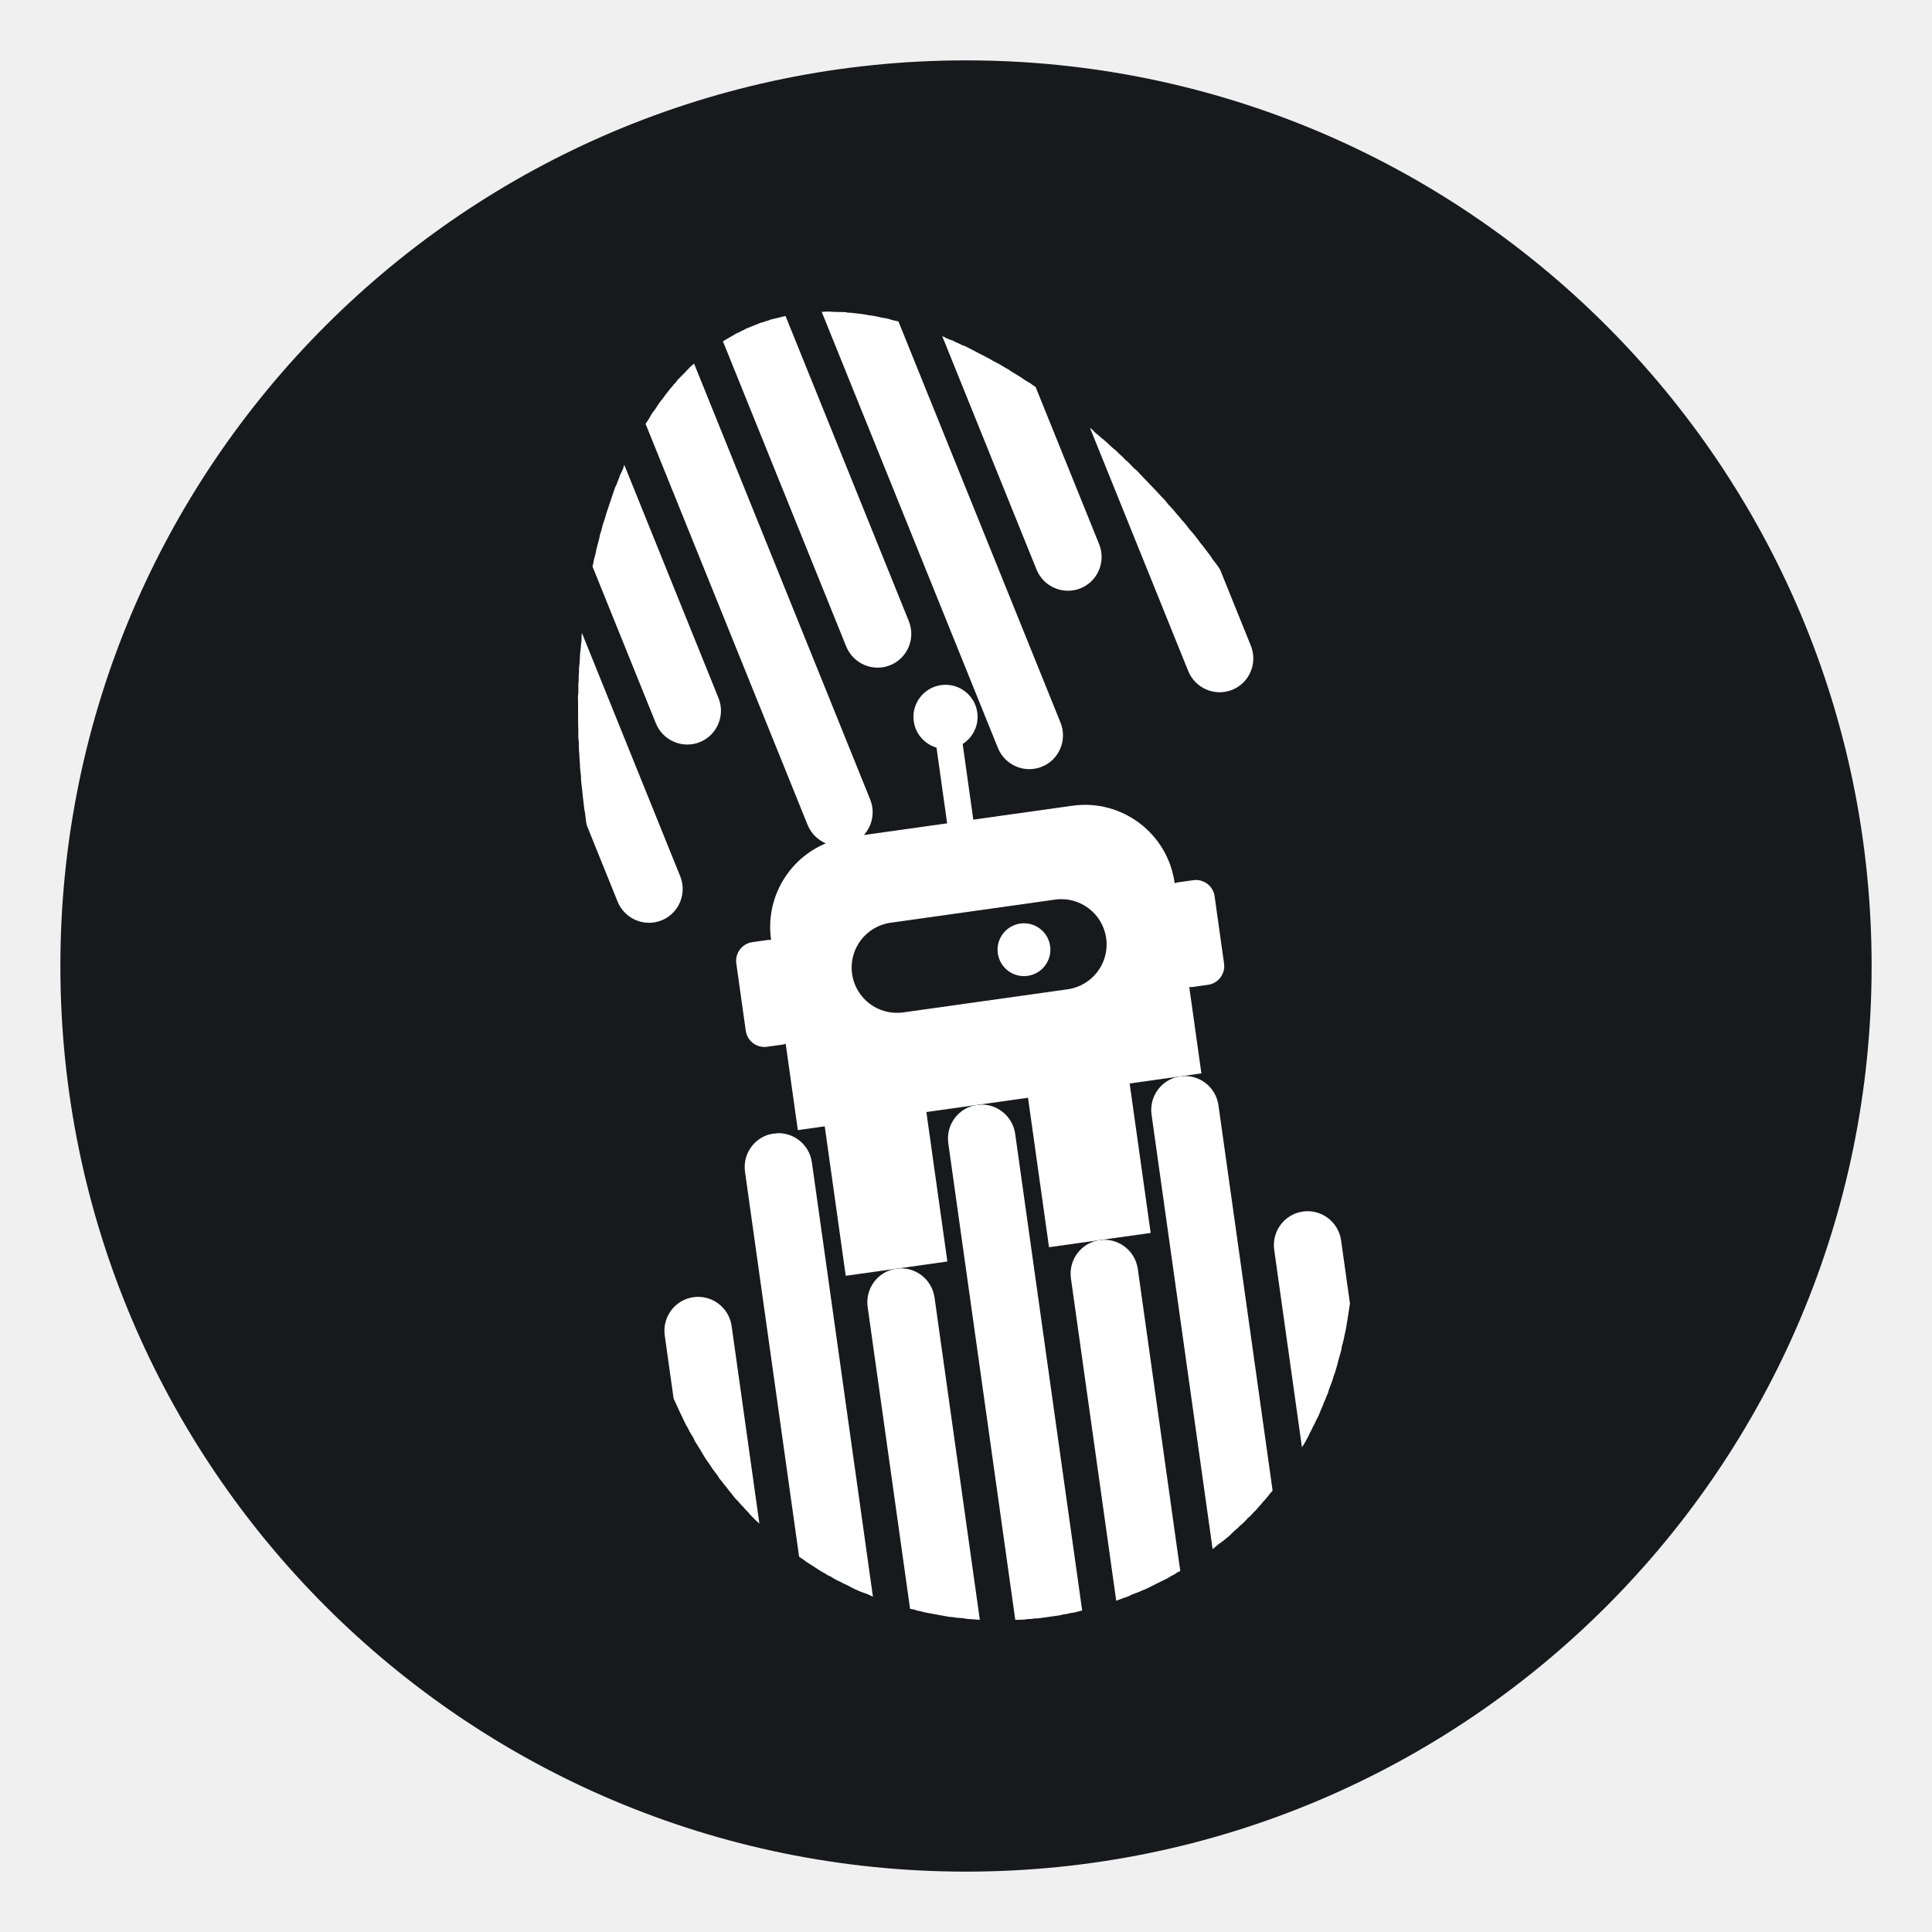
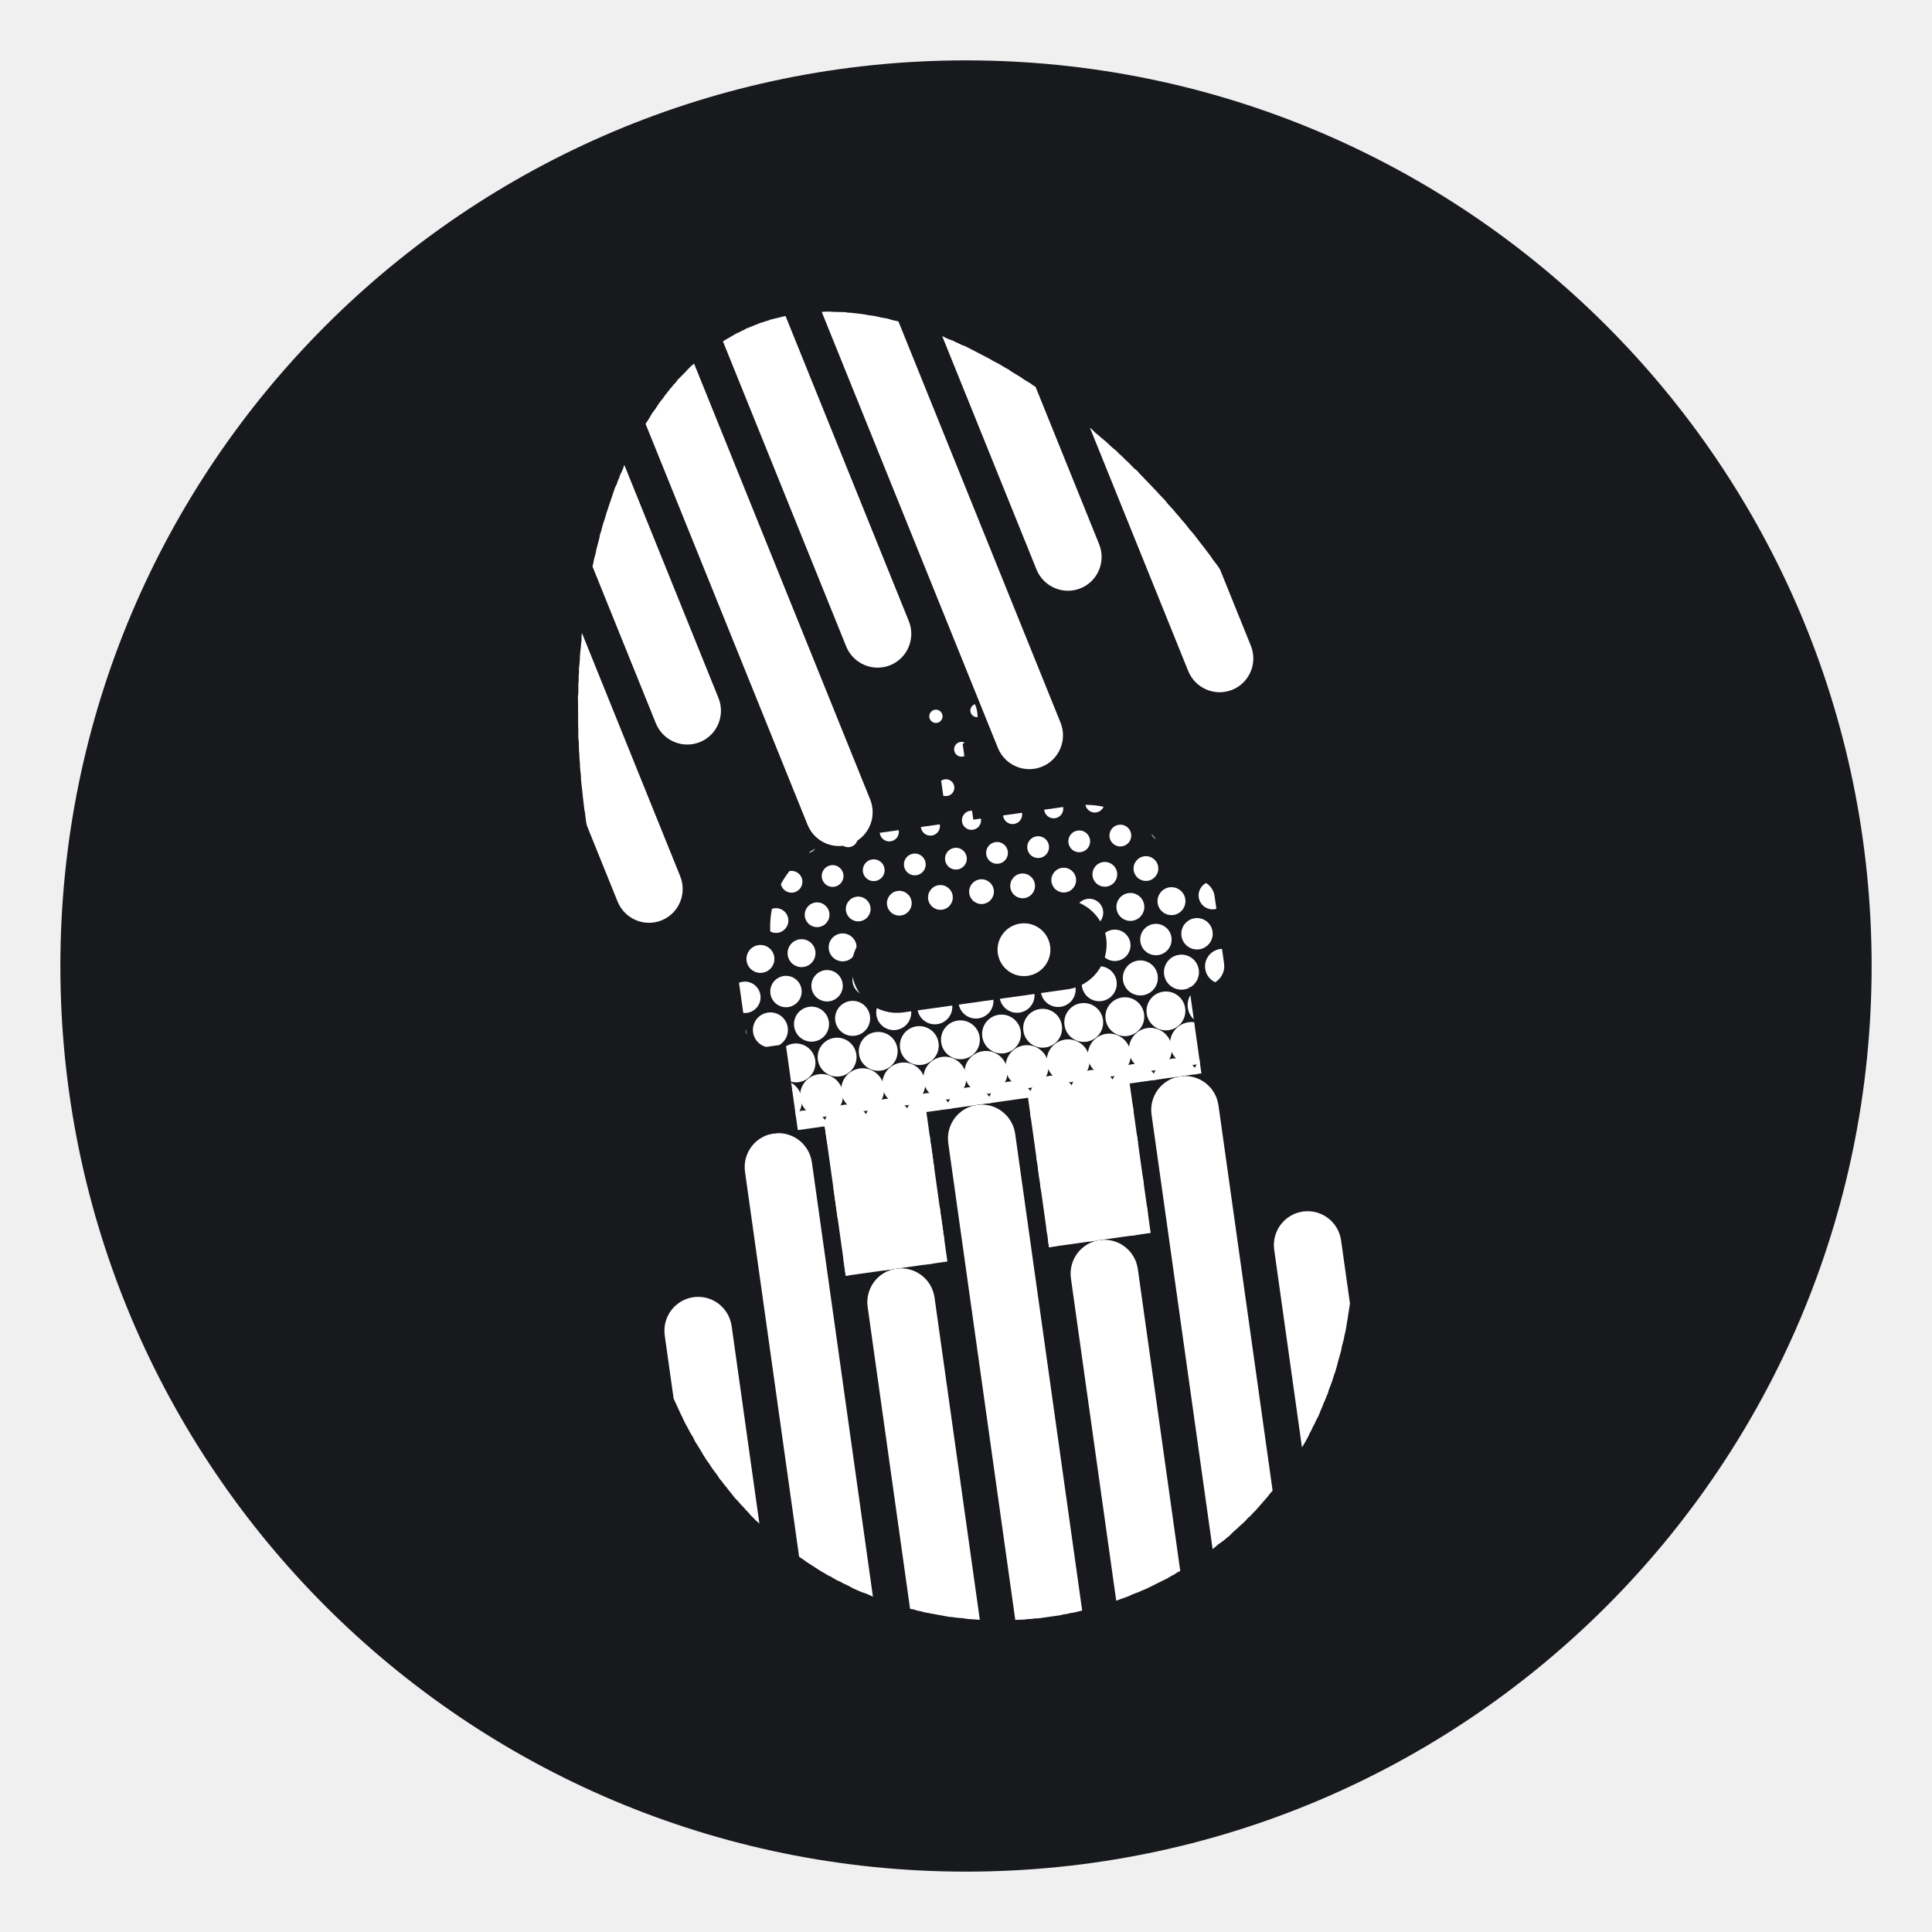
<svg xmlns="http://www.w3.org/2000/svg" viewBox="0 0 512 512" width="512" height="512">
  <g transform="translate(0.00 0.00) scale(1)">
    <circle cx="256.0" cy="256.0" r="240" fill="#17191d" />
    <clipPath id="cek">
      <path d="M256.0,170.0 L256.7,170.0 L257.4,170.0 L258.1,170.0 L258.8,170.1 L259.4,170.1 L260.1,170.2 L260.8,170.2 L261.5,170.3 L262.2,170.4 L262.9,170.5 L263.6,170.6 L264.3,170.7 L264.9,170.8 L265.6,170.9 L266.3,171.1 L267.0,171.2 L267.7,171.4 L268.4,171.6 L269.1,171.7 L269.8,171.9 L270.4,172.1 L271.1,172.3 L271.8,172.5 L272.5,172.8 L273.2,173.0 L273.8,173.2 L274.5,173.5 L275.2,173.7 L275.9,174.0 L276.6,174.3 L277.2,174.6 L277.9,174.9 L278.6,175.2 L279.3,175.5 L280.0,175.8 L280.6,176.2 L281.3,176.5 L282.0,176.9 L282.6,177.2 L283.3,177.6 L284.0,178.0 L284.7,178.4 L285.3,178.8 L286.0,179.2 L286.7,179.6 L287.3,180.0 L288.0,180.5 L288.6,180.9 L289.3,181.3 L290.0,181.8 L290.6,182.3 L291.3,182.8 L291.9,183.2 L292.6,183.7 L293.2,184.2 L293.9,184.7 L294.5,185.3 L295.2,185.8 L295.8,186.3 L296.5,186.9 L297.1,187.4 L297.8,188.0 L298.4,188.6 L299.1,189.1 L299.7,189.7 L300.3,190.3 L301.0,190.9 L301.6,191.5 L302.2,192.2 L302.8,192.8 L303.5,193.4 L304.1,194.1 L304.7,194.7 L305.3,195.4 L306.0,196.0 L306.6,196.7 L307.2,197.4 L307.8,198.1 L308.4,198.8 L309.0,199.5 L309.6,200.2 L310.2,200.9 L310.8,201.6 L311.4,202.4 L312.0,203.1 L312.6,203.8 L313.2,204.6 L313.8,205.4 L314.4,206.1 L314.9,206.9 L315.5,207.7 L316.1,208.5 L316.7,209.3 L317.2,210.1 L317.8,210.9 L318.4,211.7 L318.9,212.5 L319.5,213.3 L320.1,214.2 L320.6,215.0 L321.2,215.9 L321.7,216.7 L322.2,217.6 L322.8,218.4 L323.3,219.3 L323.8,220.2 L324.4,221.1 L324.9,221.9 L325.4,222.8 L325.9,223.7 L326.4,224.6 L327.0,225.5 L327.5,226.5 L328.0,227.4 L328.5,228.3 L329.0,229.2 L329.4,230.2 L329.9,231.1 L330.4,232.1 L330.9,233.0 L331.4,234.0 L331.8,234.9 L332.3,235.9 L332.8,236.8 L333.2,237.8 L333.7,238.8 L334.1,239.8 L334.6,240.8 L335.0,241.8 L335.4,242.8 L335.9,243.7 L336.3,244.8 L336.7,245.8 L337.1,246.8 L337.5,247.8 L337.9,248.8 L338.3,249.8 L338.7,250.8 L339.1,251.9 L339.5,252.9 L339.9,253.9 L340.2,255.0 L340.6,256.0 L341.0,257.1 L341.3,258.1 L341.7,259.2 L342.0,260.2 L342.4,261.3 L342.7,262.3 L343.0,263.4 L343.4,264.5 L343.7,265.5 L344.0,266.6 L344.3,267.7 L344.6,268.7 L344.9,269.8 L345.2,270.9 L345.5,272.0 L345.7,273.0 L346.0,274.1 L346.3,275.2 L346.5,276.3 L346.8,277.4 L347.0,278.5 L347.2,279.6 L347.5,280.6 L347.7,281.7 L347.9,282.8 L348.1,283.9 L348.3,285.0 L348.5,286.1 L348.7,287.2 L348.9,288.3 L349.1,289.4 L349.3,290.5 L349.4,291.6 L349.6,292.7 L349.7,293.8 L349.9,294.9 L350.0,296.0 L350.1,297.1 L350.2,298.2 L350.4,299.3 L350.5,300.4 L350.6,301.5 L350.7,302.6 L350.7,303.7 L350.8,304.8 L350.9,305.9 L350.9,307.0 L351.0,308.1 L351.0,309.2 L351.1,310.3 L351.1,311.4 L351.1,312.4 L351.2,313.5 L351.2,314.6 L351.2,315.7 L351.2,316.8 L351.1,317.9 L351.1,319.0 L351.1,320.0 L351.1,321.1 L351.0,322.2 L350.9,323.3 L350.9,324.3 L350.8,325.4 L350.7,326.5 L350.7,327.5 L350.6,328.6 L350.5,329.7 L350.3,330.7 L350.2,331.8 L350.1,332.8 L350.0,333.9 L349.8,334.9 L349.7,336.0 L349.5,337.0 L349.3,338.1 L349.2,339.1 L349.0,340.1 L348.8,341.2 L348.6,342.2 L348.4,343.2 L348.2,344.2 L347.9,345.2 L347.7,346.2 L347.5,347.2 L347.2,348.3 L347.0,349.2 L346.7,350.2 L346.4,351.2 L346.1,352.2 L345.8,353.2 L345.5,354.2 L345.2,355.2 L344.9,356.1 L344.6,357.1 L344.3,358.0 L343.9,359.0 L343.6,359.9 L343.2,360.9 L342.8,361.8 L342.5,362.8 L342.1,363.7 L341.7,364.6 L341.3,365.5 L340.9,366.5 L340.5,367.4 L340.1,368.3 L339.6,369.2 L339.2,370.1 L338.8,370.9 L338.3,371.8 L337.8,372.7 L337.4,373.6 L336.9,374.4 L336.4,375.3 L335.9,376.1 L335.4,377.0 L334.9,377.8 L334.4,378.7 L333.9,379.5 L333.3,380.3 L332.8,381.1 L332.2,381.9 L331.7,382.7 L331.1,383.5 L330.6,384.3 L330.0,385.1 L329.4,385.9 L328.8,386.6 L328.2,387.4 L327.6,388.2 L327.0,388.9 L326.4,389.6 L325.8,390.4 L325.1,391.1 L324.5,391.8 L323.8,392.5 L323.2,393.2 L322.5,393.9 L321.8,394.6 L321.2,395.3 L320.5,396.0 L319.8,396.6 L319.1,397.3 L318.4,397.9 L317.7,398.6 L317.0,399.2 L316.3,399.8 L315.5,400.5 L314.8,401.1 L314.1,401.7 L313.3,402.3 L312.6,402.9 L311.8,403.4 L311.1,404.0 L310.3,404.6 L309.5,405.1 L308.7,405.7 L307.9,406.2 L307.2,406.7 L306.4,407.3 L305.6,407.8 L304.8,408.3 L303.9,408.8 L303.1,409.2 L302.3,409.7 L301.5,410.2 L300.7,410.7 L299.8,411.1 L299.0,411.5 L298.1,412.0 L297.3,412.4 L296.4,412.8 L295.6,413.2 L294.7,413.6 L293.9,414.0 L293.0,414.4 L292.1,414.8 L291.2,415.1 L290.4,415.5 L289.5,415.8 L288.6,416.2 L287.7,416.5 L286.8,416.8 L285.9,417.1 L285.0,417.4 L284.1,417.7 L283.2,418.0 L282.3,418.3 L281.4,418.5 L280.4,418.8 L279.5,419.0 L278.6,419.2 L277.7,419.5 L276.8,419.7 L275.8,419.9 L274.9,420.1 L274.0,420.3 L273.0,420.4 L272.1,420.6 L271.2,420.8 L270.2,420.9 L269.3,421.1 L268.3,421.2 L267.4,421.3 L266.4,421.4 L265.5,421.5 L264.6,421.6 L263.6,421.7 L262.7,421.8 L261.7,421.8 L260.8,421.9 L259.8,421.9 L258.9,422.0 L257.9,422.0 L257.0,422.0 L256.0,422.0 L255.0,422.0 L254.1,422.0 L253.1,422.0 L252.2,421.9 L251.2,421.9 L250.3,421.8 L249.3,421.8 L248.4,421.7 L247.4,421.6 L246.5,421.5 L245.6,421.4 L244.6,421.3 L243.7,421.2 L242.7,421.1 L241.8,420.9 L240.8,420.8 L239.9,420.6 L239.0,420.4 L238.0,420.3 L237.1,420.1 L236.2,419.9 L235.2,419.7 L234.3,419.5 L233.4,419.2 L232.5,419.0 L231.6,418.8 L230.6,418.5 L229.7,418.3 L228.8,418.0 L227.9,417.7 L227.0,417.4 L226.1,417.1 L225.2,416.8 L224.3,416.5 L223.4,416.2 L222.5,415.8 L221.6,415.5 L220.8,415.1 L219.9,414.8 L219.0,414.4 L218.1,414.0 L217.3,413.6 L216.4,413.2 L215.6,412.8 L214.7,412.4 L213.9,412.0 L213.0,411.5 L212.2,411.1 L211.3,410.7 L210.5,410.2 L209.7,409.7 L208.9,409.2 L208.1,408.8 L207.2,408.3 L206.4,407.8 L205.6,407.3 L204.8,406.7 L204.1,406.2 L203.3,405.7 L202.5,405.1 L201.7,404.6 L200.9,404.0 L200.2,403.4 L199.4,402.9 L198.7,402.3 L197.9,401.7 L197.2,401.1 L196.5,400.5 L195.7,399.8 L195.0,399.2 L194.3,398.6 L193.6,397.9 L192.9,397.3 L192.2,396.6 L191.5,396.0 L190.8,395.3 L190.2,394.6 L189.5,393.9 L188.8,393.2 L188.2,392.5 L187.5,391.8 L186.9,391.1 L186.2,390.4 L185.6,389.6 L185.0,388.9 L184.4,388.2 L183.8,387.4 L183.2,386.6 L182.6,385.9 L182.0,385.1 L181.4,384.3 L180.9,383.5 L180.3,382.7 L179.8,381.9 L179.2,381.1 L178.7,380.3 L178.1,379.5 L177.6,378.7 L177.1,377.8 L176.6,377.0 L176.1,376.1 L175.6,375.3 L175.1,374.4 L174.6,373.6 L174.2,372.7 L173.7,371.8 L173.2,370.9 L172.8,370.1 L172.4,369.2 L171.9,368.3 L171.5,367.4 L171.1,366.5 L170.7,365.5 L170.3,364.6 L169.9,363.7 L169.5,362.8 L169.2,361.8 L168.8,360.9 L168.4,359.9 L168.1,359.0 L167.7,358.0 L167.4,357.1 L167.1,356.1 L166.8,355.2 L166.5,354.2 L166.2,353.2 L165.9,352.2 L165.6,351.2 L165.3,350.2 L165.0,349.2 L164.8,348.3 L164.5,347.2 L164.3,346.2 L164.1,345.2 L163.8,344.2 L163.6,343.2 L163.4,342.2 L163.2,341.2 L163.0,340.1 L162.8,339.1 L162.7,338.1 L162.5,337.0 L162.3,336.0 L162.2,334.9 L162.0,333.9 L161.9,332.8 L161.8,331.8 L161.7,330.7 L161.5,329.7 L161.4,328.6 L161.3,327.5 L161.3,326.5 L161.2,325.4 L161.1,324.3 L161.1,323.3 L161.0,322.2 L160.9,321.1 L160.9,320.0 L160.9,319.0 L160.9,317.9 L160.8,316.8 L160.8,315.7 L160.8,314.6 L160.8,313.5 L160.9,312.4 L160.9,311.4 L160.9,310.3 L161.0,309.2 L161.0,308.1 L161.1,307.0 L161.1,305.9 L161.2,304.8 L161.3,303.7 L161.3,302.6 L161.4,301.5 L161.5,300.4 L161.6,299.3 L161.8,298.2 L161.9,297.1 L162.0,296.0 L162.1,294.9 L162.3,293.8 L162.4,292.7 L162.6,291.6 L162.7,290.5 L162.9,289.4 L163.1,288.3 L163.3,287.2 L163.5,286.1 L163.7,285.0 L163.9,283.9 L164.1,282.8 L164.3,281.7 L164.5,280.6 L164.8,279.6 L165.0,278.5 L165.2,277.4 L165.5,276.3 L165.7,275.2 L166.0,274.1 L166.3,273.0 L166.5,272.0 L166.8,270.9 L167.1,269.8 L167.4,268.7 L167.7,267.7 L168.0,266.6 L168.3,265.5 L168.6,264.5 L169.0,263.4 L169.3,262.3 L169.6,261.3 L170.0,260.2 L170.3,259.2 L170.7,258.1 L171.0,257.1 L171.4,256.0 L171.8,255.0 L172.1,253.9 L172.5,252.9 L172.9,251.9 L173.3,250.8 L173.7,249.8 L174.1,248.8 L174.5,247.8 L174.9,246.8 L175.3,245.8 L175.7,244.8 L176.1,243.7 L176.6,242.8 L177.0,241.8 L177.4,240.8 L177.9,239.8 L178.3,238.8 L178.8,237.8 L179.2,236.8 L179.7,235.9 L180.2,234.9 L180.6,234.0 L181.1,233.0 L181.6,232.1 L182.1,231.1 L182.6,230.2 L183.0,229.2 L183.5,228.3 L184.0,227.4 L184.5,226.5 L185.0,225.5 L185.6,224.6 L186.1,223.7 L186.6,222.8 L187.1,221.9 L187.6,221.1 L188.2,220.2 L188.7,219.3 L189.2,218.4 L189.8,217.6 L190.3,216.7 L190.8,215.9 L191.4,215.0 L191.9,214.2 L192.5,213.3 L193.1,212.5 L193.6,211.7 L194.2,210.9 L194.8,210.1 L195.3,209.3 L195.9,208.5 L196.5,207.7 L197.1,206.9 L197.6,206.1 L198.2,205.4 L198.8,204.6 L199.4,203.8 L200.0,203.1 L200.6,202.4 L201.2,201.6 L201.8,200.9 L202.4,200.2 L203.0,199.5 L203.6,198.8 L204.2,198.1 L204.8,197.4 L205.4,196.7 L206.0,196.0 L206.7,195.4 L207.3,194.7 L207.9,194.1 L208.5,193.4 L209.2,192.8 L209.8,192.2 L210.4,191.5 L211.0,190.9 L211.7,190.3 L212.3,189.7 L212.9,189.1 L213.6,188.6 L214.2,188.0 L214.9,187.4 L215.5,186.9 L216.2,186.3 L216.8,185.8 L217.5,185.3 L218.1,184.7 L218.8,184.2 L219.4,183.7 L220.1,183.2 L220.7,182.8 L221.4,182.3 L222.0,181.8 L222.7,181.3 L223.4,180.9 L224.0,180.5 L224.7,180.0 L225.3,179.6 L226.0,179.2 L226.7,178.8 L227.3,178.4 L228.0,178.0 L228.7,177.6 L229.4,177.2 L230.0,176.9 L230.7,176.5 L231.4,176.2 L232.0,175.8 L232.7,175.5 L233.4,175.2 L234.1,174.9 L234.8,174.6 L235.4,174.3 L236.1,174.0 L236.8,173.7 L237.5,173.5 L238.2,173.2 L238.8,173.0 L239.5,172.8 L240.2,172.5 L240.9,172.3 L241.6,172.1 L242.2,171.9 L242.9,171.7 L243.6,171.6 L244.3,171.4 L245.0,171.2 L245.7,171.1 L246.4,170.9 L247.1,170.8 L247.7,170.7 L248.4,170.6 L249.1,170.5 L249.8,170.4 L250.5,170.3 L251.2,170.2 L251.9,170.2 L252.6,170.1 L253.2,170.1 L253.9,170.0 L254.6,170.0 L255.3,170.0Z" />
    </clipPath>
    <clipPath id="crk">
      <path d="M120.8,325.0 L160.8,325.0 L188.0,325.0 L188.0,285.0 L215.2,285.0 L215.2,325.0 L242.4,325.0 L242.4,285.0 L269.6,285.0 L269.6,325.0 L296.8,325.0 L296.8,285.0 L324.0,285.0 L324.0,325.0 L351.2,325.0 L391.2,325.0 L391.2,0.0 L120.8,0.0Z" />
    </clipPath>
    <g transform="translate(-1.07 8.09) rotate(-8 256.0 256.0)">
      <g clip-path="url(#cek)">
        <rect x="165.5" y="325.0" width="17.9" height="108.2" rx="9.0" fill="#fff" />
        <rect x="192.6" y="285.0" width="17.9" height="179.5" rx="9.0" fill="#fff" />
        <rect x="219.8" y="325.0" width="17.9" height="153.0" rx="9.0" fill="#fff" />
        <rect x="247.0" y="285.0" width="17.9" height="197.0" rx="9.0" fill="#fff" />
        <rect x="274.2" y="325.0" width="17.9" height="153.0" rx="9.0" fill="#fff" />
        <rect x="301.4" y="285.0" width="17.9" height="179.5" rx="9.0" fill="#fff" />
        <rect x="328.6" y="325.0" width="17.9" height="108.2" rx="9.0" fill="#fff" />
      </g>
      <g clip-path="url(#crk)">
        <rect x="199.0" y="201.0" width="126.0" height="154.0" rx="32" fill="#17191d" />
        <rect x="249.5" y="165.0" width="25" height="50" rx="12.5" fill="#17191d" />
        <rect x="189.0" y="225.0" width="146.0" height="46" rx="12" fill="#17191d" />
      </g>
      <g clip-path="url(#crk)">
-         <rect x="258.5" y="184.0" width="7" height="30" rx="3.5" fill="#fff" />
-         <circle cx="262.0" cy="182.0" r="8.5" fill="#fff" />
-         <rect x="198.0" y="234.0" width="14" height="28" rx="5" fill="#fff" />
-         <rect x="312.0" y="234.0" width="14" height="28" rx="5" fill="#fff" />
-         <rect x="208.0" y="210.0" width="108.0" height="136.0" rx="24" fill="#fff" />
+         <clipPath id="chk">
+           <rect x="258.5" y="184.0" width="7" height="30" rx="3.5" />
+           <circle cx="262.0" cy="182.0" r="8.5" />
+           <rect x="198.0" y="234.0" width="14" height="28" rx="5" />
+           <rect x="312.0" y="234.0" width="14" height="28" rx="5" />
+           <rect x="208.0" y="210.0" width="108.0" height="136.0" rx="24" />
+         </clipPath>
+         <g clip-path="url(#chk)">
+           <circle cx="188.0" cy="172.0" r="1.65" fill="#fff" />
+           <circle cx="199.0" cy="172.0" r="1.65" fill="#fff" />
+           <circle cx="210.0" cy="172.0" r="1.65" fill="#fff" />
+           <circle cx="221.0" cy="172.0" r="1.65" fill="#fff" />
+           <circle cx="232.0" cy="172.0" r="1.65" fill="#fff" />
+           <circle cx="243.0" cy="172.0" r="1.65" fill="#fff" />
+           <circle cx="254.0" cy="172.0" r="1.65" fill="#fff" />
+           <circle cx="265.0" cy="172.0" r="1.65" fill="#fff" />
+           <circle cx="276.0" cy="172.0" r="1.65" fill="#fff" />
+           <circle cx="287.0" cy="172.0" r="1.65" fill="#fff" />
+           <circle cx="298.0" cy="172.0" r="1.65" fill="#fff" />
+           <circle cx="309.0" cy="172.0" r="1.65" fill="#fff" />
+           <circle cx="320.0" cy="172.0" r="1.65" fill="#fff" />
+           <circle cx="331.0" cy="172.0" r="1.65" fill="#fff" />
+           <circle cx="193.5" cy="181.5" r="1.76" fill="#fff" />
+           <circle cx="204.5" cy="181.5" r="1.76" fill="#fff" />
+           <circle cx="215.5" cy="181.5" r="1.76" fill="#fff" />
+           <circle cx="226.5" cy="181.5" r="1.76" fill="#fff" />
+           <circle cx="237.5" cy="181.5" r="1.76" fill="#fff" />
+           <circle cx="248.5" cy="181.5" r="1.76" fill="#fff" />
+           <circle cx="259.5" cy="181.5" r="1.76" fill="#fff" />
+           <circle cx="270.5" cy="181.5" r="1.76" fill="#fff" />
+           <circle cx="281.5" cy="181.5" r="1.76" fill="#fff" />
+           <circle cx="292.5" cy="181.5" r="1.76" fill="#fff" />
+           <circle cx="303.5" cy="181.5" r="1.76" fill="#fff" />
+           <circle cx="314.5" cy="181.5" r="1.76" fill="#fff" />
+           <circle cx="325.5" cy="181.5" r="1.76" fill="#fff" />
+           <circle cx="188.0" cy="191.1" r="1.96" fill="#fff" />
+           <circle cx="199.0" cy="191.1" r="1.96" fill="#fff" />
+           <circle cx="210.0" cy="191.1" r="1.96" fill="#fff" />
+           <circle cx="221.0" cy="191.1" r="1.96" fill="#fff" />
+           <circle cx="232.0" cy="191.1" r="1.96" fill="#fff" />
+           <circle cx="243.0" cy="191.1" r="1.96" fill="#fff" />
+           <circle cx="254.0" cy="191.1" r="1.96" fill="#fff" />
+           <circle cx="265.0" cy="191.1" r="1.96" fill="#fff" />
+           <circle cx="276.0" cy="191.1" r="1.96" fill="#fff" />
+           <circle cx="287.0" cy="191.1" r="1.96" fill="#fff" />
+           <circle cx="298.0" cy="191.1" r="1.96" fill="#fff" />
+           <circle cx="309.0" cy="191.1" r="1.96" fill="#fff" />
+           <circle cx="320.0" cy="191.1" r="1.96" fill="#fff" />
+           <circle cx="331.0" cy="191.1" r="1.96" fill="#fff" />
+           <circle cx="193.5" cy="200.6" r="2.23" fill="#fff" />
+           <circle cx="204.5" cy="200.6" r="2.23" fill="#fff" />
+           <circle cx="215.5" cy="200.6" r="2.23" fill="#fff" />
+           <circle cx="226.5" cy="200.6" r="2.23" fill="#fff" />
+           <circle cx="237.5" cy="200.6" r="2.23" fill="#fff" />
+           <circle cx="248.5" cy="200.6" r="2.23" fill="#fff" />
+           <circle cx="259.5" cy="200.6" r="2.23" fill="#fff" />
+           <circle cx="270.5" cy="200.6" r="2.23" fill="#fff" />
+           <circle cx="281.5" cy="200.6" r="2.23" fill="#fff" />
+           <circle cx="292.5" cy="200.6" r="2.23" fill="#fff" />
+           <circle cx="303.5" cy="200.6" r="2.23" fill="#fff" />
+           <circle cx="314.5" cy="200.6" r="2.23" fill="#fff" />
+           <circle cx="325.5" cy="200.6" r="2.23" fill="#fff" />
+           <circle cx="188.0" cy="210.1" r="2.54" fill="#fff" />
+           <circle cx="199.0" cy="210.1" r="2.54" fill="#fff" />
+           <circle cx="210.0" cy="210.1" r="2.54" fill="#fff" />
+           <circle cx="221.0" cy="210.1" r="2.54" fill="#fff" />
+           <circle cx="232.0" cy="210.1" r="2.54" fill="#fff" />
+           <circle cx="243.0" cy="210.1" r="2.54" fill="#fff" />
+           <circle cx="254.0" cy="210.1" r="2.54" fill="#fff" />
+           <circle cx="265.0" cy="210.1" r="2.54" fill="#fff" />
+           <circle cx="276.0" cy="210.1" r="2.54" fill="#fff" />
+           <circle cx="287.0" cy="210.1" r="2.54" fill="#fff" />
+           <circle cx="298.0" cy="210.1" r="2.54" fill="#fff" />
+           <circle cx="309.0" cy="210.1" r="2.54" fill="#fff" />
+           <circle cx="320.0" cy="210.1" r="2.54" fill="#fff" />
+           <circle cx="331.0" cy="210.1" r="2.54" fill="#fff" />
+           <circle cx="193.5" cy="219.6" r="2.89" fill="#fff" />
+           <circle cx="204.5" cy="219.6" r="2.89" fill="#fff" />
+           <circle cx="215.5" cy="219.6" r="2.89" fill="#fff" />
+           <circle cx="226.5" cy="219.6" r="2.89" fill="#fff" />
+           <circle cx="237.5" cy="219.6" r="2.89" fill="#fff" />
+           <circle cx="248.5" cy="219.6" r="2.89" fill="#fff" />
+           <circle cx="259.5" cy="219.6" r="2.89" fill="#fff" />
+           <circle cx="270.5" cy="219.6" r="2.89" fill="#fff" />
+           <circle cx="281.5" cy="219.6" r="2.89" fill="#fff" />
+           <circle cx="292.5" cy="219.6" r="2.89" fill="#fff" />
+           <circle cx="303.5" cy="219.6" r="2.89" fill="#fff" />
+           <circle cx="314.5" cy="219.6" r="2.89" fill="#fff" />
+           <circle cx="325.5" cy="219.6" r="2.89" fill="#fff" />
+           <circle cx="188.0" cy="229.2" r="3.28" fill="#fff" />
+           <circle cx="199.0" cy="229.2" r="3.28" fill="#fff" />
+           <circle cx="210.0" cy="229.2" r="3.28" fill="#fff" />
+           <circle cx="221.0" cy="229.2" r="3.28" fill="#fff" />
+           <circle cx="232.0" cy="229.2" r="3.28" fill="#fff" />
+           <circle cx="243.0" cy="229.2" r="3.28" fill="#fff" />
+           <circle cx="254.0" cy="229.2" r="3.28" fill="#fff" />
+           <circle cx="265.0" cy="229.2" r="3.28" fill="#fff" />
+           <circle cx="276.0" cy="229.2" r="3.28" fill="#fff" />
+           <circle cx="287.0" cy="229.2" r="3.28" fill="#fff" />
+           <circle cx="298.0" cy="229.2" r="3.28" fill="#fff" />
+           <circle cx="309.0" cy="229.2" r="3.28" fill="#fff" />
+           <circle cx="320.0" cy="229.2" r="3.28" fill="#fff" />
+           <circle cx="331.0" cy="229.2" r="3.28" fill="#fff" />
+           <circle cx="193.5" cy="238.7" r="3.70" fill="#fff" />
+           <circle cx="204.5" cy="238.7" r="3.70" fill="#fff" />
+           <circle cx="215.5" cy="238.7" r="3.70" fill="#fff" />
+           <circle cx="226.5" cy="238.7" r="3.70" fill="#fff" />
+           <circle cx="237.5" cy="238.7" r="3.70" fill="#fff" />
+           <circle cx="248.5" cy="238.7" r="3.70" fill="#fff" />
+           <circle cx="259.5" cy="238.7" r="3.70" fill="#fff" />
+           <circle cx="270.5" cy="238.7" r="3.70" fill="#fff" />
+           <circle cx="281.5" cy="238.7" r="3.70" fill="#fff" />
+           <circle cx="292.5" cy="238.7" r="3.70" fill="#fff" />
+           <circle cx="303.5" cy="238.7" r="3.70" fill="#fff" />
+           <circle cx="314.5" cy="238.7" r="3.70" fill="#fff" />
+           <circle cx="325.5" cy="238.7" r="3.70" fill="#fff" />
+           <circle cx="188.0" cy="248.2" r="4.16" fill="#fff" />
+           <circle cx="199.0" cy="248.2" r="4.16" fill="#fff" />
+           <circle cx="210.0" cy="248.2" r="4.16" fill="#fff" />
+           <circle cx="221.0" cy="248.2" r="4.16" fill="#fff" />
+           <circle cx="232.0" cy="248.2" r="4.16" fill="#fff" />
+           <circle cx="243.0" cy="248.2" r="4.16" fill="#fff" />
+           <circle cx="254.0" cy="248.2" r="4.16" fill="#fff" />
+           <circle cx="265.0" cy="248.2" r="4.16" fill="#fff" />
+           <circle cx="276.0" cy="248.2" r="4.16" fill="#fff" />
+           <circle cx="287.0" cy="248.2" r="4.16" fill="#fff" />
+           <circle cx="298.0" cy="248.2" r="4.16" fill="#fff" />
+           <circle cx="309.0" cy="248.2" r="4.16" fill="#fff" />
+           <circle cx="320.0" cy="248.2" r="4.16" fill="#fff" />
+           <circle cx="331.0" cy="248.2" r="4.16" fill="#fff" />
+           <circle cx="193.5" cy="257.7" r="4.64" fill="#fff" />
+           <circle cx="204.5" cy="257.7" r="4.64" fill="#fff" />
+           <circle cx="215.5" cy="257.7" r="4.64" fill="#fff" />
+           <circle cx="226.5" cy="257.7" r="4.64" fill="#fff" />
+           <circle cx="237.5" cy="257.7" r="4.64" fill="#fff" />
+           <circle cx="248.5" cy="257.7" r="4.64" fill="#fff" />
+           <circle cx="259.5" cy="257.7" r="4.64" fill="#fff" />
+           <circle cx="270.5" cy="257.7" r="4.64" fill="#fff" />
+           <circle cx="281.5" cy="257.7" r="4.64" fill="#fff" />
+           <circle cx="292.5" cy="257.7" r="4.64" fill="#fff" />
+           <circle cx="303.5" cy="257.7" r="4.64" fill="#fff" />
+           <circle cx="314.5" cy="257.7" r="4.64" fill="#fff" />
+           <circle cx="325.5" cy="257.7" r="4.64" fill="#fff" />
+           <circle cx="188.0" cy="267.3" r="5.15" fill="#fff" />
+           <circle cx="199.0" cy="267.3" r="5.15" fill="#fff" />
+           <circle cx="210.0" cy="267.3" r="5.15" fill="#fff" />
+           <circle cx="221.0" cy="267.3" r="5.15" fill="#fff" />
+           <circle cx="232.0" cy="267.3" r="5.15" fill="#fff" />
+           <circle cx="243.0" cy="267.3" r="5.15" fill="#fff" />
+           <circle cx="254.0" cy="267.3" r="5.15" fill="#fff" />
+           <circle cx="265.0" cy="267.3" r="5.15" fill="#fff" />
+           <circle cx="276.0" cy="267.3" r="5.15" fill="#fff" />
+           <circle cx="287.0" cy="267.3" r="5.15" fill="#fff" />
+           <circle cx="298.0" cy="267.3" r="5.15" fill="#fff" />
+           <circle cx="309.0" cy="267.3" r="5.15" fill="#fff" />
+           <circle cx="320.0" cy="267.3" r="5.15" fill="#fff" />
+           <circle cx="331.0" cy="267.3" r="5.15" fill="#fff" />
+           <circle cx="193.5" cy="276.8" r="5.69" fill="#fff" />
+           <circle cx="204.5" cy="276.8" r="5.69" fill="#fff" />
+           <circle cx="215.5" cy="276.8" r="5.69" fill="#fff" />
+           <circle cx="226.5" cy="276.8" r="5.69" fill="#fff" />
+           <circle cx="237.5" cy="276.8" r="5.69" fill="#fff" />
+           <circle cx="248.5" cy="276.8" r="5.69" fill="#fff" />
+           <circle cx="259.5" cy="276.8" r="5.69" fill="#fff" />
+           <circle cx="270.5" cy="276.8" r="5.69" fill="#fff" />
+           <circle cx="281.5" cy="276.8" r="5.69" fill="#fff" />
+           <circle cx="292.5" cy="276.8" r="5.69" fill="#fff" />
+           <circle cx="303.5" cy="276.8" r="5.69" fill="#fff" />
+           <circle cx="314.5" cy="276.8" r="5.69" fill="#fff" />
+           <circle cx="325.5" cy="276.8" r="5.69" fill="#fff" />
+           <circle cx="188.0" cy="286.3" r="6.25" fill="#fff" />
+           <circle cx="199.0" cy="286.3" r="6.25" fill="#fff" />
+           <circle cx="210.0" cy="286.3" r="6.25" fill="#fff" />
+           <circle cx="221.0" cy="286.3" r="6.25" fill="#fff" />
+           <circle cx="232.0" cy="286.3" r="6.25" fill="#fff" />
+           <circle cx="243.0" cy="286.3" r="6.25" fill="#fff" />
+           <circle cx="254.0" cy="286.3" r="6.25" fill="#fff" />
+           <circle cx="265.0" cy="286.3" r="6.25" fill="#fff" />
+           <circle cx="276.0" cy="286.3" r="6.25" fill="#fff" />
+           <circle cx="287.0" cy="286.3" r="6.25" fill="#fff" />
+           <circle cx="298.0" cy="286.3" r="6.25" fill="#fff" />
+           <circle cx="309.0" cy="286.3" r="6.25" fill="#fff" />
+           <circle cx="320.0" cy="286.3" r="6.25" fill="#fff" />
+           <circle cx="331.0" cy="286.3" r="6.25" fill="#fff" />
+           <circle cx="193.5" cy="295.8" r="6.60" fill="#fff" />
+           <circle cx="204.5" cy="295.8" r="6.60" fill="#fff" />
+           <circle cx="215.5" cy="295.8" r="6.60" fill="#fff" />
+           <circle cx="226.5" cy="295.8" r="6.60" fill="#fff" />
+           <circle cx="237.5" cy="295.8" r="6.60" fill="#fff" />
+           <circle cx="248.5" cy="295.8" r="6.60" fill="#fff" />
+           <circle cx="259.5" cy="295.8" r="6.60" fill="#fff" />
+           <circle cx="270.5" cy="295.8" r="6.60" fill="#fff" />
+           <circle cx="281.5" cy="295.8" r="6.60" fill="#fff" />
+           <circle cx="292.5" cy="295.8" r="6.60" fill="#fff" />
+           <circle cx="303.5" cy="295.8" r="6.60" fill="#fff" />
+           <circle cx="314.5" cy="295.8" r="6.60" fill="#fff" />
+           <circle cx="325.5" cy="295.8" r="6.60" fill="#fff" />
+           <circle cx="188.0" cy="305.4" r="6.60" fill="#fff" />
+           <circle cx="199.0" cy="305.4" r="6.60" fill="#fff" />
+           <circle cx="210.0" cy="305.4" r="6.60" fill="#fff" />
+           <circle cx="221.0" cy="305.4" r="6.60" fill="#fff" />
+           <circle cx="232.0" cy="305.4" r="6.60" fill="#fff" />
+           <circle cx="243.0" cy="305.4" r="6.60" fill="#fff" />
+           <circle cx="254.0" cy="305.4" r="6.60" fill="#fff" />
+           <circle cx="265.0" cy="305.4" r="6.60" fill="#fff" />
+           <circle cx="276.0" cy="305.4" r="6.60" fill="#fff" />
+           <circle cx="287.0" cy="305.4" r="6.60" fill="#fff" />
+           <circle cx="298.0" cy="305.4" r="6.60" fill="#fff" />
+           <circle cx="309.0" cy="305.4" r="6.60" fill="#fff" />
+           <circle cx="320.0" cy="305.4" r="6.60" fill="#fff" />
+           <circle cx="331.0" cy="305.4" r="6.60" fill="#fff" />
+           <circle cx="193.5" cy="314.9" r="6.60" fill="#fff" />
+           <circle cx="204.5" cy="314.9" r="6.60" fill="#fff" />
+           <circle cx="215.5" cy="314.9" r="6.60" fill="#fff" />
+           <circle cx="226.5" cy="314.9" r="6.60" fill="#fff" />
+           <circle cx="237.5" cy="314.9" r="6.60" fill="#fff" />
+           <circle cx="248.5" cy="314.9" r="6.60" fill="#fff" />
+           <circle cx="259.5" cy="314.9" r="6.60" fill="#fff" />
+           <circle cx="270.5" cy="314.9" r="6.60" fill="#fff" />
+           <circle cx="281.5" cy="314.9" r="6.60" fill="#fff" />
+           <circle cx="292.5" cy="314.9" r="6.60" fill="#fff" />
+           <circle cx="303.5" cy="314.9" r="6.60" fill="#fff" />
+           <circle cx="314.5" cy="314.9" r="6.60" fill="#fff" />
+           <circle cx="325.5" cy="314.9" r="6.60" fill="#fff" />
+           <circle cx="188.0" cy="324.4" r="6.60" fill="#fff" />
+           <circle cx="199.0" cy="324.4" r="6.60" fill="#fff" />
+           <circle cx="210.0" cy="324.4" r="6.60" fill="#fff" />
+           <circle cx="221.0" cy="324.4" r="6.60" fill="#fff" />
+           <circle cx="232.0" cy="324.4" r="6.60" fill="#fff" />
+           <circle cx="243.0" cy="324.4" r="6.60" fill="#fff" />
+           <circle cx="254.0" cy="324.4" r="6.60" fill="#fff" />
+           <circle cx="265.0" cy="324.4" r="6.60" fill="#fff" />
+           <circle cx="276.0" cy="324.4" r="6.60" fill="#fff" />
+           <circle cx="287.0" cy="324.4" r="6.60" fill="#fff" />
+           <circle cx="298.0" cy="324.4" r="6.60" fill="#fff" />
+           <circle cx="309.0" cy="324.4" r="6.60" fill="#fff" />
+           <circle cx="320.0" cy="324.4" r="6.60" fill="#fff" />
+           <circle cx="331.0" cy="324.4" r="6.60" fill="#fff" />
+           <circle cx="193.5" cy="333.9" r="6.60" fill="#fff" />
+           <circle cx="204.5" cy="333.9" r="6.60" fill="#fff" />
+           <circle cx="215.5" cy="333.9" r="6.60" fill="#fff" />
+           <circle cx="226.5" cy="333.9" r="6.60" fill="#fff" />
+           <circle cx="237.5" cy="333.9" r="6.60" fill="#fff" />
+           <circle cx="248.5" cy="333.9" r="6.60" fill="#fff" />
+           <circle cx="259.5" cy="333.9" r="6.60" fill="#fff" />
+           <circle cx="270.5" cy="333.9" r="6.60" fill="#fff" />
+           <circle cx="281.5" cy="333.9" r="6.60" fill="#fff" />
+           <circle cx="292.5" cy="333.9" r="6.60" fill="#fff" />
+           <circle cx="303.5" cy="333.9" r="6.60" fill="#fff" />
+           <circle cx="314.5" cy="333.9" r="6.60" fill="#fff" />
+           <circle cx="325.5" cy="333.9" r="6.60" fill="#fff" />
+           <circle cx="188.0" cy="343.5" r="6.60" fill="#fff" />
+           <circle cx="199.0" cy="343.5" r="6.60" fill="#fff" />
+           <circle cx="210.0" cy="343.5" r="6.60" fill="#fff" />
+           <circle cx="221.0" cy="343.5" r="6.60" fill="#fff" />
+           <circle cx="232.0" cy="343.5" r="6.60" fill="#fff" />
+           <circle cx="243.0" cy="343.5" r="6.60" fill="#fff" />
+           <circle cx="254.0" cy="343.5" r="6.60" fill="#fff" />
+           <circle cx="265.0" cy="343.5" r="6.60" fill="#fff" />
+           <circle cx="276.0" cy="343.5" r="6.60" fill="#fff" />
+           <circle cx="287.0" cy="343.5" r="6.60" fill="#fff" />
+           <circle cx="298.0" cy="343.5" r="6.60" fill="#fff" />
+           <circle cx="309.0" cy="343.5" r="6.60" fill="#fff" />
+           <circle cx="320.0" cy="343.5" r="6.60" fill="#fff" />
+           <circle cx="331.0" cy="343.5" r="6.60" fill="#fff" />
+         </g>
        <rect x="228.0" y="234.0" width="68" height="24" rx="12" fill="#17191d" />
        <circle cx="274.0" cy="246.0" r="7" fill="#fff" />
      </g>
      <g transform="translate(8.0 -80.0) rotate(-14.0 164.8 316.0)">
        <g clip-path="url(#cek)">
          <rect x="165.5" y="187.9" width="17.9" height="119.1" rx="9.0" fill="#fff" />
          <rect x="192.6" y="141.1" width="17.9" height="125.9" rx="9.0" fill="#fff" />
          <rect x="219.8" y="117.5" width="17.9" height="189.5" rx="9.0" fill="#fff" />
          <rect x="247.0" y="110.0" width="17.9" height="157.0" rx="9.0" fill="#fff" />
          <rect x="274.2" y="117.5" width="17.9" height="189.5" rx="9.0" fill="#fff" />
          <rect x="301.4" y="141.1" width="17.9" height="125.9" rx="9.0" fill="#fff" />
          <rect x="328.6" y="187.9" width="17.9" height="119.1" rx="9.0" fill="#fff" />
        </g>
      </g>
    </g>
  </g>
</svg>
